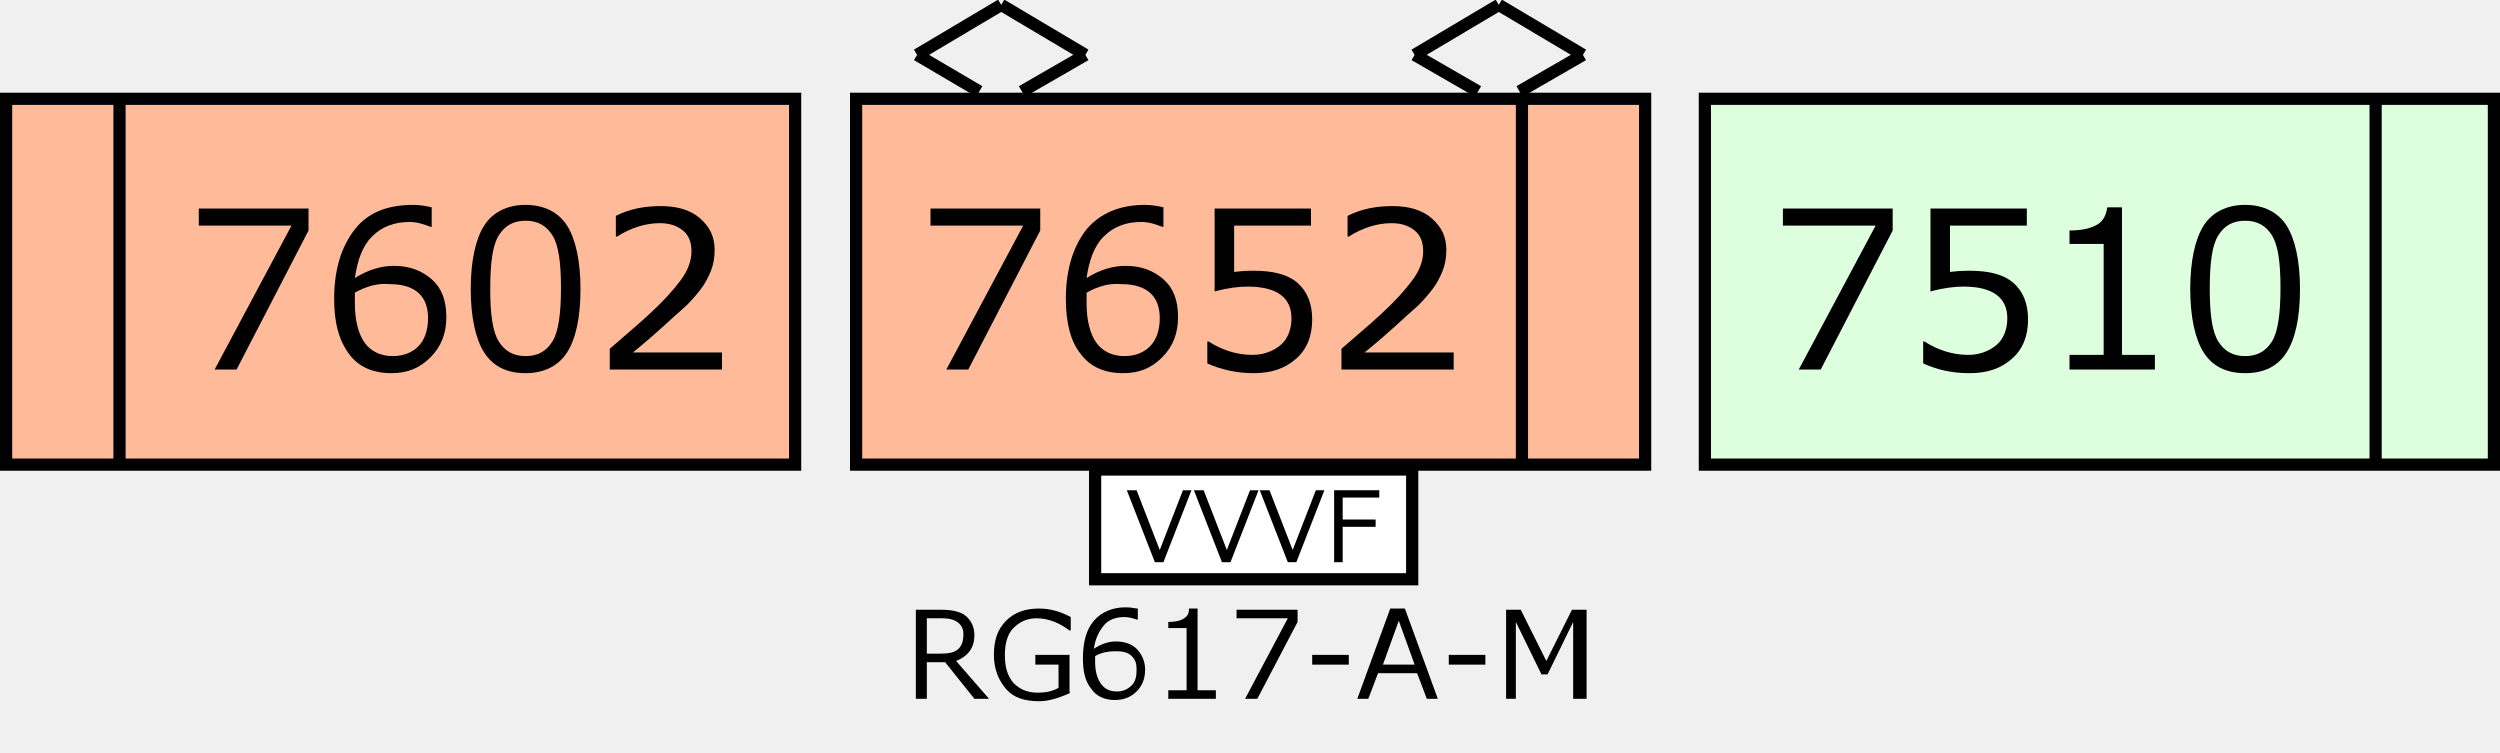
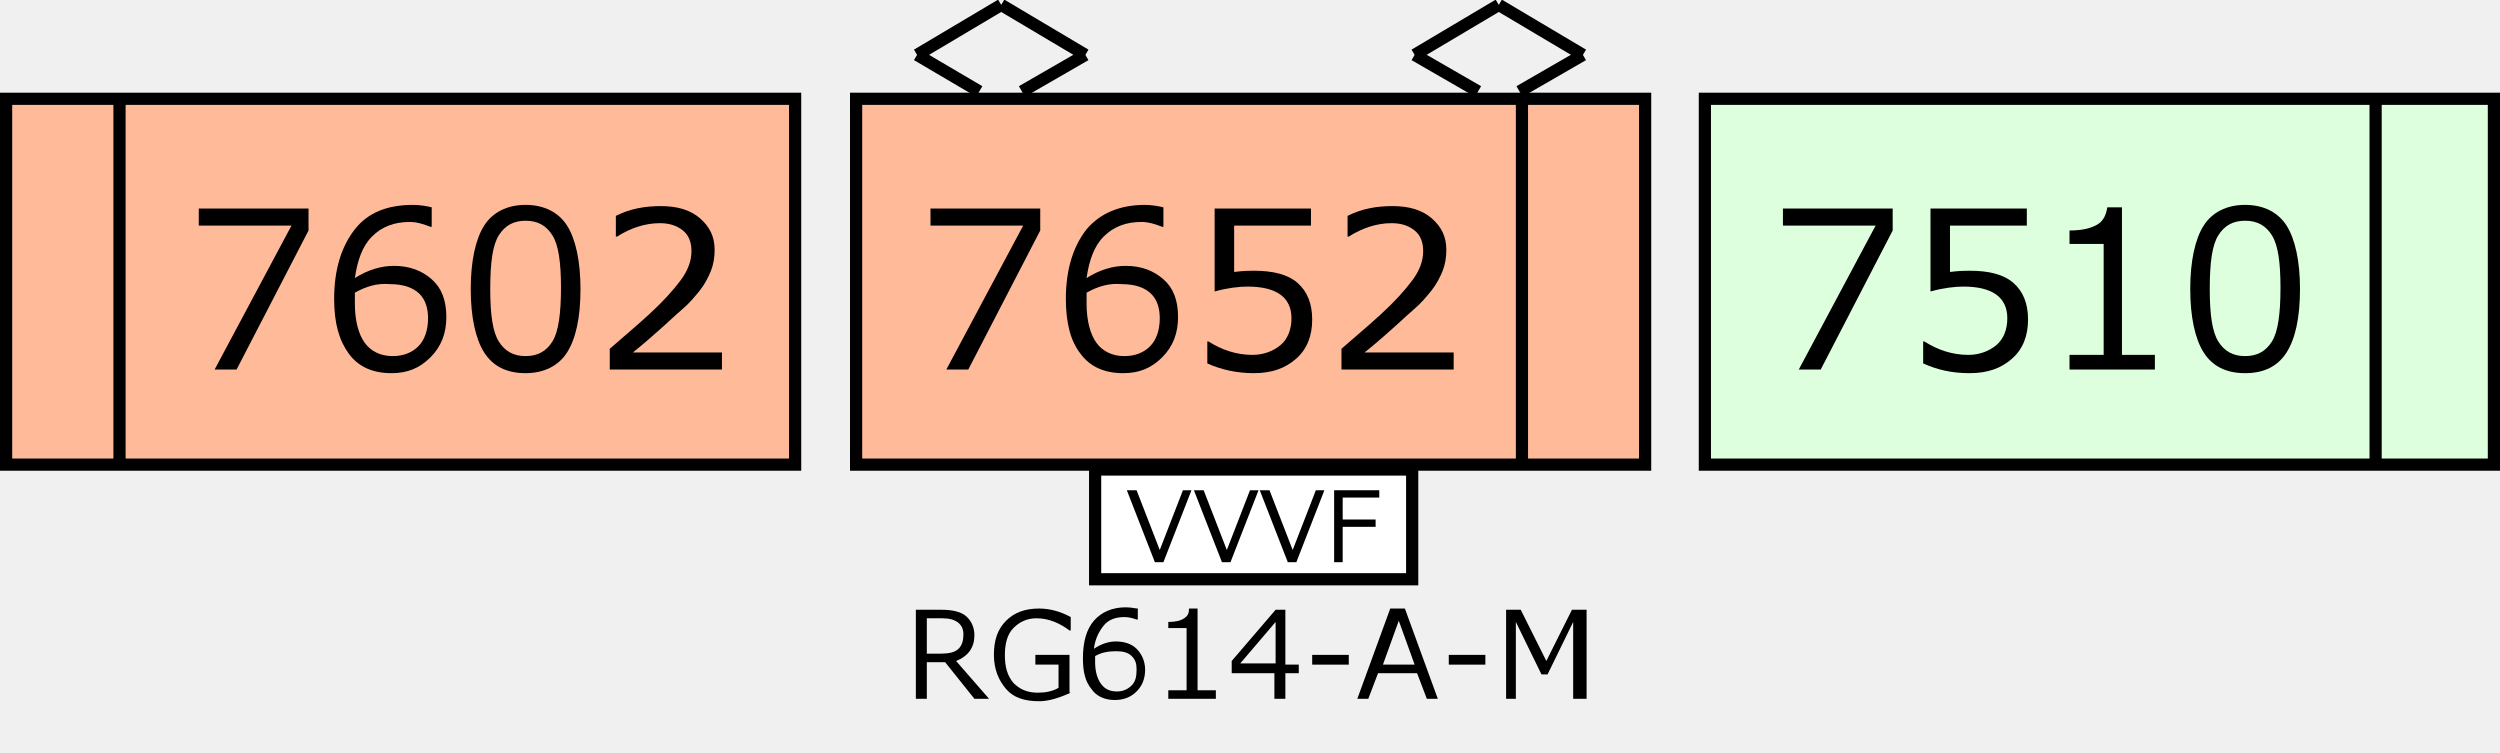
<svg xmlns="http://www.w3.org/2000/svg" version="1.1" id="レイヤー_1" x="0px" y="0px" width="205px" height="61.7px" viewBox="0 0 205 61.7" style="enable-background:new 0 0 205 61.7;" xml:space="preserve">
  <style type="text/css">

	.st0{fill:#FFFFFF;stroke:#000000;stroke-miterlimit:10;}
	.st1{fill:none;stroke:#000000;stroke-miterlimit:10;}
	.st2{fill:none;}
	.st3{fill:#FFBB99;stroke:#000000;stroke-miterlimit:10;}
	.st4{fill:#DDFFDD;stroke:#000000;stroke-miterlimit:10;}

</style>
  <line class="st1" x1="82.1" y1="0.4" x2="75.2" y2="4.5" />
  <line class="st1" x1="82.1" y1="0.4" x2="89" y2="4.5" />
  <line class="st1" x1="89" y1="4.5" x2="83.8" y2="7.5" />
  <line class="st1" x1="75.2" y1="4.5" x2="80.3" y2="7.5" />
  <rect x="70.2" y="8.1" class="st3" width="64.7" height="30" />
  <g>
    <rect x="70.2" y="14.5" class="st2" width="54.7" height="17.2" />
    <path d="M85.3,18.9l-5.9,11.4h-1.8l6.3-11.8h-7.6v-1.4h9V18.9z" />
    <path d="M95.4,17v1.6h-0.1c-0.5-0.2-1.1-0.4-1.7-0.4c-1.3,0-2.3,0.4-3.1,1.2s-1.2,2-1.4,3.4c1.1-0.7,2.2-1,3.2-1   c1.3,0,2.3,0.4,3.1,1.1c0.8,0.7,1.2,1.7,1.2,3.1c0,1.3-0.4,2.4-1.3,3.3s-1.9,1.3-3.2,1.3c-1.5,0-2.7-0.5-3.5-1.6   c-0.8-1-1.2-2.5-1.2-4.5c0-2.4,0.6-4.3,1.7-5.7c1.1-1.3,2.7-2,4.8-2C94.4,16.8,95,16.9,95.4,17z M89.1,24c0,0.5,0,0.8,0,0.9   c0,1.4,0.3,2.5,0.8,3.2s1.3,1.1,2.3,1.1c0.9,0,1.6-0.3,2.1-0.8s0.8-1.3,0.8-2.3c0-0.8-0.2-1.5-0.7-2s-1.3-0.8-2.4-0.8   C90.9,23.2,90,23.5,89.1,24z" />
    <path d="M99,29.8V28h0.1c1.1,0.7,2.3,1.1,3.6,1.1c0.9,0,1.7-0.3,2.3-0.8c0.6-0.5,0.9-1.3,0.9-2.2c0-1.7-1.2-2.6-3.6-2.6   c-0.7,0-1.6,0.1-2.7,0.4v-6.8h7.9v1.4h-6.3v3.8c0.8-0.1,1.3-0.1,1.6-0.1c1.6,0,2.8,0.3,3.6,1s1.2,1.7,1.2,3c0,1.3-0.4,2.4-1.3,3.2   c-0.9,0.8-2,1.2-3.5,1.2C101.4,30.6,100.1,30.3,99,29.8z" />
    <path d="M118.8,30.3H110v-1.7c0.9-0.8,2-1.7,3.2-2.8c1.2-1.1,2-2,2.6-2.8s0.9-1.6,0.9-2.4c0-0.7-0.2-1.3-0.7-1.7   c-0.5-0.4-1.1-0.6-1.9-0.6c-1.2,0-2.4,0.4-3.5,1.1h-0.1v-1.7c1.2-0.6,2.4-0.8,3.7-0.8c1.3,0,2.4,0.3,3.2,1s1.2,1.5,1.2,2.6   c0,0.6-0.1,1.2-0.3,1.7c-0.2,0.5-0.5,1.1-0.9,1.6s-0.9,1.1-1.5,1.6s-1.9,1.8-4,3.5h7.3V30.3z" />
  </g>
  <line class="st1" x1="122.9" y1="0.4" x2="116" y2="4.5" />
  <line class="st1" x1="122.9" y1="0.4" x2="129.8" y2="4.5" />
  <line class="st1" x1="129.8" y1="4.5" x2="124.6" y2="7.5" />
  <line class="st1" x1="116" y1="4.5" x2="121.2" y2="7.5" />
  <rect x="139.8" y="8.1" class="st4" width="64.7" height="30" />
  <g>
    <rect x="139.8" y="14.5" class="st2" width="55" height="17.2" />
    <path d="M155.2,18.9l-5.9,11.4h-1.8l6.3-11.8h-7.6v-1.4h9V18.9z" />
    <path d="M157.7,29.8V28h0.1c1.1,0.7,2.3,1.1,3.6,1.1c0.9,0,1.7-0.3,2.3-0.8s0.9-1.3,0.9-2.2c0-1.7-1.2-2.6-3.6-2.6   c-0.7,0-1.6,0.1-2.7,0.4v-6.8h7.9v1.4h-6.3v3.8c0.8-0.1,1.3-0.1,1.6-0.1c1.6,0,2.8,0.3,3.6,1s1.2,1.7,1.2,3c0,1.3-0.4,2.4-1.3,3.2   s-2,1.2-3.5,1.2C160,30.6,158.8,30.3,157.7,29.8z" />
    <path d="M176.7,30.3h-7v-1.2h2.8V20h-2.8v-1.1c1.1,0,1.8-0.2,2.3-0.5s0.7-0.8,0.8-1.4h1.2v12.1h2.7V30.3z" />
    <path d="M184.1,30.6c-1.6,0-2.7-0.6-3.4-1.7s-1.1-2.9-1.1-5.2s0.4-4.1,1.1-5.2s1.9-1.7,3.4-1.7c1.5,0,2.7,0.6,3.4,1.7   s1.1,2.9,1.1,5.2c0,2.4-0.4,4.1-1.1,5.2S185.7,30.6,184.1,30.6z M184.1,18.1c-1,0-1.7,0.4-2.2,1.2s-0.7,2.2-0.7,4.4   c0,2.1,0.2,3.5,0.7,4.3s1.2,1.2,2.2,1.2s1.7-0.4,2.2-1.2s0.7-2.3,0.7-4.4c0-2.1-0.2-3.5-0.7-4.3S185.1,18.1,184.1,18.1z" />
  </g>
  <rect x="0.5" y="8.1" class="st3" width="64.7" height="30" />
  <g>
    <rect x="9.8" y="14.5" class="st2" width="55.3" height="17.2" />
    <path d="M25.3,18.9l-5.9,11.4h-1.8l6.3-11.8h-7.6v-1.4h9V18.9z" />
    <path d="M35.4,17v1.6h-0.1c-0.5-0.2-1.1-0.4-1.7-0.4c-1.3,0-2.3,0.4-3.1,1.2s-1.2,2-1.4,3.4c1.1-0.7,2.2-1,3.2-1   c1.3,0,2.3,0.4,3.1,1.1s1.2,1.7,1.2,3.1c0,1.3-0.4,2.4-1.3,3.3s-1.9,1.3-3.2,1.3c-1.5,0-2.7-0.5-3.5-1.6s-1.2-2.5-1.2-4.5   c0-2.4,0.6-4.3,1.7-5.7s2.7-2,4.8-2C34.4,16.8,35,16.9,35.4,17z M29.1,24c0,0.5,0,0.8,0,0.9c0,1.4,0.3,2.5,0.8,3.2s1.3,1.1,2.3,1.1   c0.9,0,1.6-0.3,2.1-0.8s0.8-1.3,0.8-2.3c0-0.8-0.2-1.5-0.7-2s-1.3-0.8-2.4-0.8C30.9,23.2,30,23.5,29.1,24z" />
    <path d="M43.1,30.6c-1.6,0-2.7-0.6-3.4-1.7s-1.1-2.9-1.1-5.2s0.4-4.1,1.1-5.2s1.9-1.7,3.4-1.7c1.5,0,2.7,0.6,3.4,1.7   s1.1,2.9,1.1,5.2c0,2.4-0.4,4.1-1.1,5.2S44.6,30.6,43.1,30.6z M43.1,18.1c-1,0-1.7,0.4-2.2,1.2s-0.7,2.2-0.7,4.4   c0,2.1,0.2,3.5,0.7,4.3s1.2,1.2,2.2,1.2s1.7-0.4,2.2-1.2s0.7-2.3,0.7-4.4c0-2.1-0.2-3.5-0.7-4.3S44.1,18.1,43.1,18.1z" />
    <path d="M58.8,30.3H50v-1.7c0.9-0.8,2-1.7,3.2-2.8s2-2,2.6-2.8s0.9-1.6,0.9-2.4c0-0.7-0.2-1.3-0.7-1.7s-1.1-0.6-1.9-0.6   c-1.2,0-2.4,0.4-3.5,1.1h-0.1v-1.7c1.2-0.6,2.4-0.8,3.7-0.8c1.3,0,2.4,0.3,3.2,1s1.2,1.5,1.2,2.6c0,0.6-0.1,1.2-0.3,1.7   s-0.5,1.1-0.9,1.6s-0.9,1.1-1.5,1.6s-1.9,1.8-4,3.5h7.3V30.3z" />
  </g>
  <rect x="89.8" y="38.5" class="st0" width="26" height="9" />
  <g>
    <rect x="89.8" y="39.1" class="st2" width="26.1" height="7.1" />
    <path d="M97.7,40.2l-2.3,5.9h-0.7l-2.3-5.9h0.8l1.9,4.9l1.9-4.9H97.7z" />
    <path d="M103.2,40.2l-2.3,5.9h-0.7l-2.3-5.9h0.8l1.9,4.9l1.9-4.9H103.2z" />
    <path d="M108.6,40.2l-2.3,5.9h-0.7l-2.3-5.9h0.8l1.9,4.9l1.9-4.9H108.6z" />
    <path d="M113.1,40.8h-3v1.8h2.7v0.6h-2.7v2.9h-0.7v-5.9h3.7V40.8z" />
  </g>
  <line class="st1" x1="194.8" y1="8" x2="194.8" y2="38" />
  <line class="st1" x1="9.8" y1="8" x2="9.8" y2="38" />
  <line class="st1" x1="124.8" y1="8" x2="124.8" y2="38" />
  <g>
    <rect x="70.2" y="48.5" class="st2" width="64.6" height="9.6" />
    <path d="M81.1,57.3h-1.2l-2.4-3H76v3h-0.9V50h2.1c1,0,1.7,0.2,2.1,0.6c0.4,0.4,0.6,0.9,0.6,1.5c0,1-0.5,1.7-1.5,2.1L81.1,57.3z    M76,50.7v2.9h1.1c0.7,0,1.2-0.1,1.5-0.4S79,52.5,79,52c0-0.8-0.6-1.3-1.7-1.3H76z" />
    <path d="M87.8,56.8c-1.1,0.5-1.9,0.7-2.6,0.7c-1.2,0-2.1-0.3-2.7-1c-0.6-0.7-1-1.6-1-2.8c0-1.2,0.3-2.1,1-2.8s1.6-1,2.7-1   c0.8,0,1.7,0.2,2.6,0.7v1.1h-0.1c-0.8-0.6-1.7-1-2.7-1c-0.8,0-1.4,0.3-1.9,0.8c-0.5,0.5-0.7,1.3-0.7,2.2c0,1,0.2,1.7,0.7,2.3   c0.5,0.5,1.1,0.8,2,0.8c0.6,0,1.2-0.1,1.7-0.4v-1.9h-1.9v-0.8h2.8V56.8z" />
    <path d="M93.3,49.9v0.9h-0.1c-0.3-0.1-0.6-0.2-1-0.2c-0.7,0-1.3,0.2-1.7,0.7s-0.7,1.1-0.8,1.9c0.6-0.4,1.2-0.6,1.8-0.6   c0.7,0,1.3,0.2,1.7,0.6c0.4,0.4,0.7,1,0.7,1.7c0,0.7-0.2,1.3-0.7,1.8s-1.1,0.7-1.8,0.7c-0.8,0-1.5-0.3-1.9-0.9   c-0.5-0.6-0.7-1.4-0.7-2.5c0-1.4,0.3-2.4,0.9-3.1c0.6-0.7,1.5-1.1,2.6-1.1C92.8,49.8,93.1,49.9,93.3,49.9z M89.8,53.8   c0,0.3,0,0.4,0,0.5c0,0.8,0.2,1.4,0.5,1.8s0.7,0.6,1.3,0.6c0.5,0,0.9-0.2,1.2-0.5s0.4-0.7,0.4-1.3c0-0.5-0.1-0.8-0.4-1.1   s-0.7-0.4-1.3-0.4C90.9,53.4,90.3,53.5,89.8,53.8z" />
    <path d="M99.7,57.3h-3.9v-0.7h1.5v-5.1h-1.5V51c0.6,0,1-0.1,1.3-0.3s0.4-0.4,0.4-0.8h0.7v6.7h1.5V57.3z" />
-     <path d="M106.4,51l-3.3,6.3h-1l3.5-6.6h-4.2V50h5V51z" />
+     <path d="M106.5,55.2h-1.1v2.1h-0.9v-2.1H101v-1l3.6-4.2h0.8v4.5h1.1V55.2z M104.6,54.5V51l-2.9,3.4H104.6z" />
    <path d="M110.6,54.5h-3v-0.8h3V54.5z" />
    <path d="M117,57.3l-0.8-2.1h-3.2l-0.8,2.1h-0.9l2.7-7.4h1.2l2.7,7.4H117z M116,54.5l-1.3-3.6l-1.3,3.6H116z" />
    <path d="M121.8,54.5h-3v-0.8h3V54.5z" />
    <path d="M129.9,57.3H129V51l-2.1,4.3h-0.5l-2.1-4.3v6.3h-0.8V50h1.2l2.1,4.2l2.1-4.2h1.2V57.3z" />
  </g>
  <g>
</g>
  <g>
</g>
  <g>
</g>
  <g>
</g>
  <g>
</g>
  <g>
</g>
  <g>
</g>
  <g>
</g>
  <g>
</g>
  <g>
</g>
  <g>
</g>
  <g>
</g>
  <g>
</g>
  <g>
</g>
  <g>
</g>
  <g>
</g>
  <g>
</g>
  <g>
</g>
</svg>
